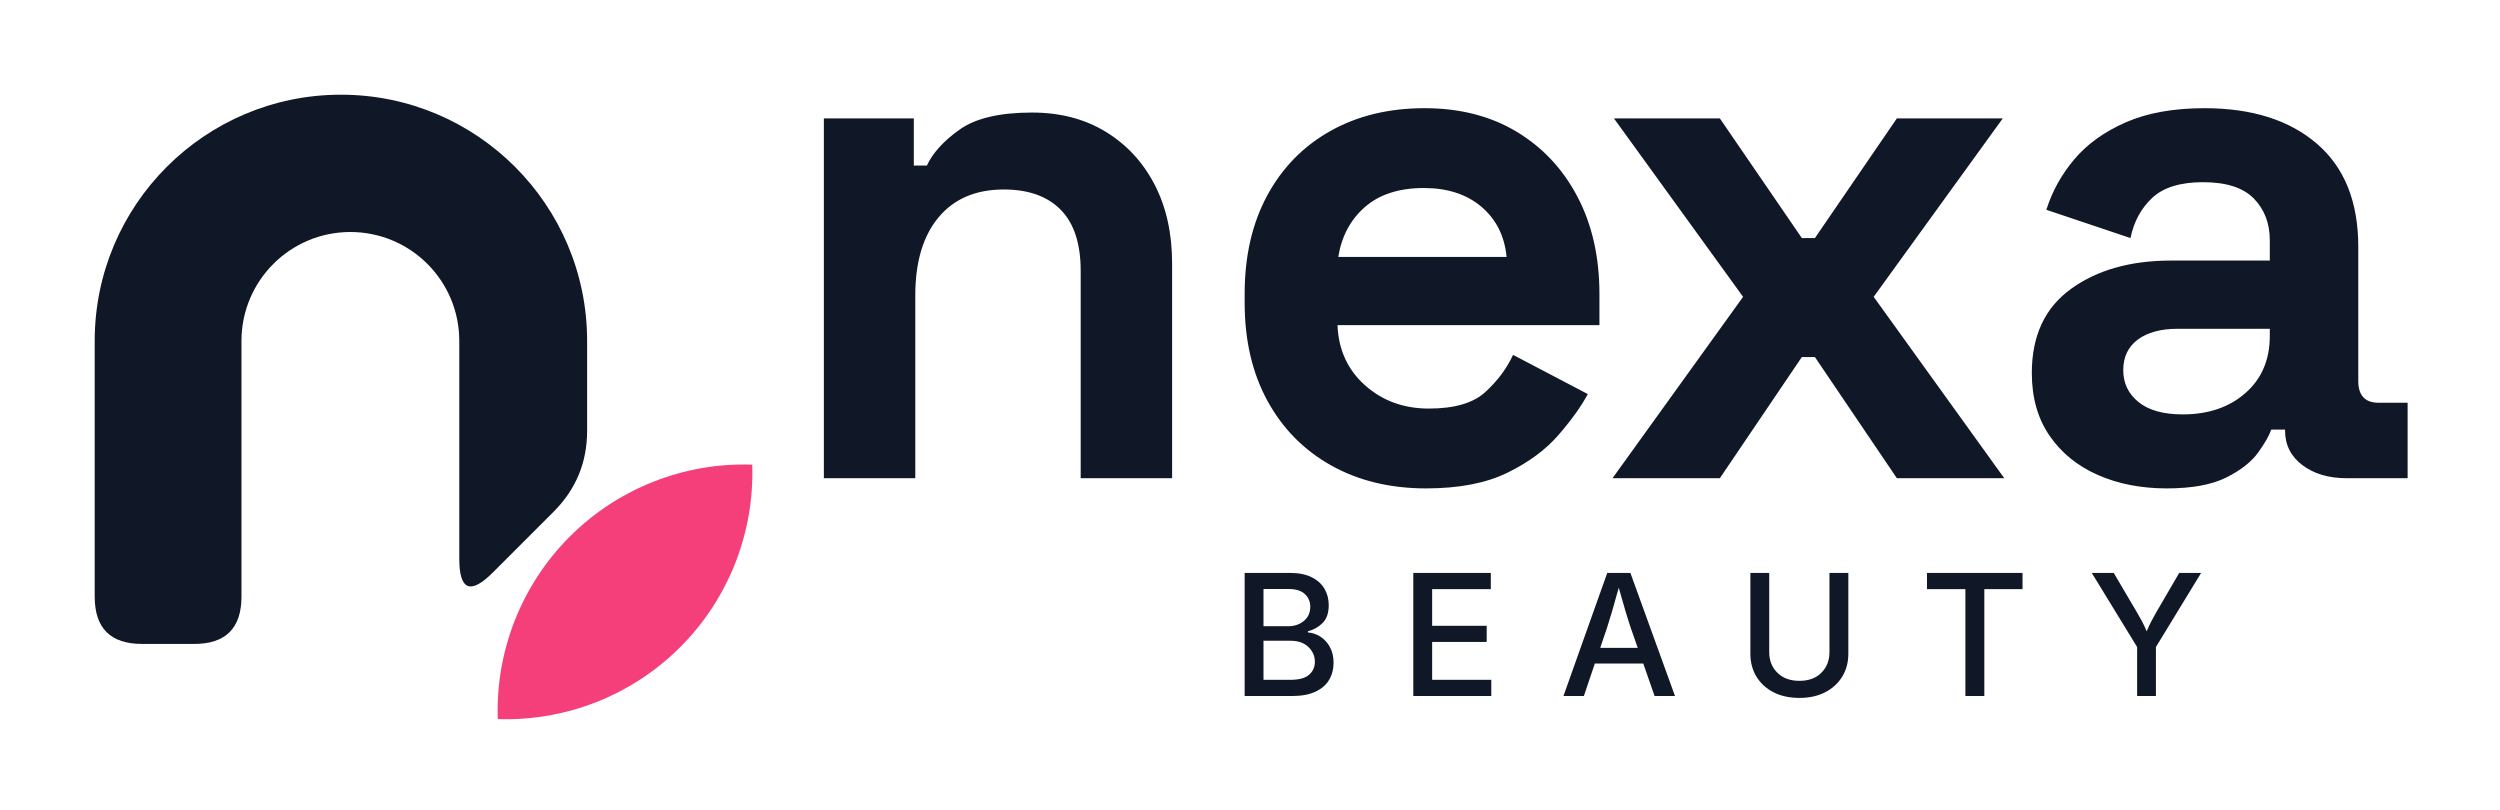
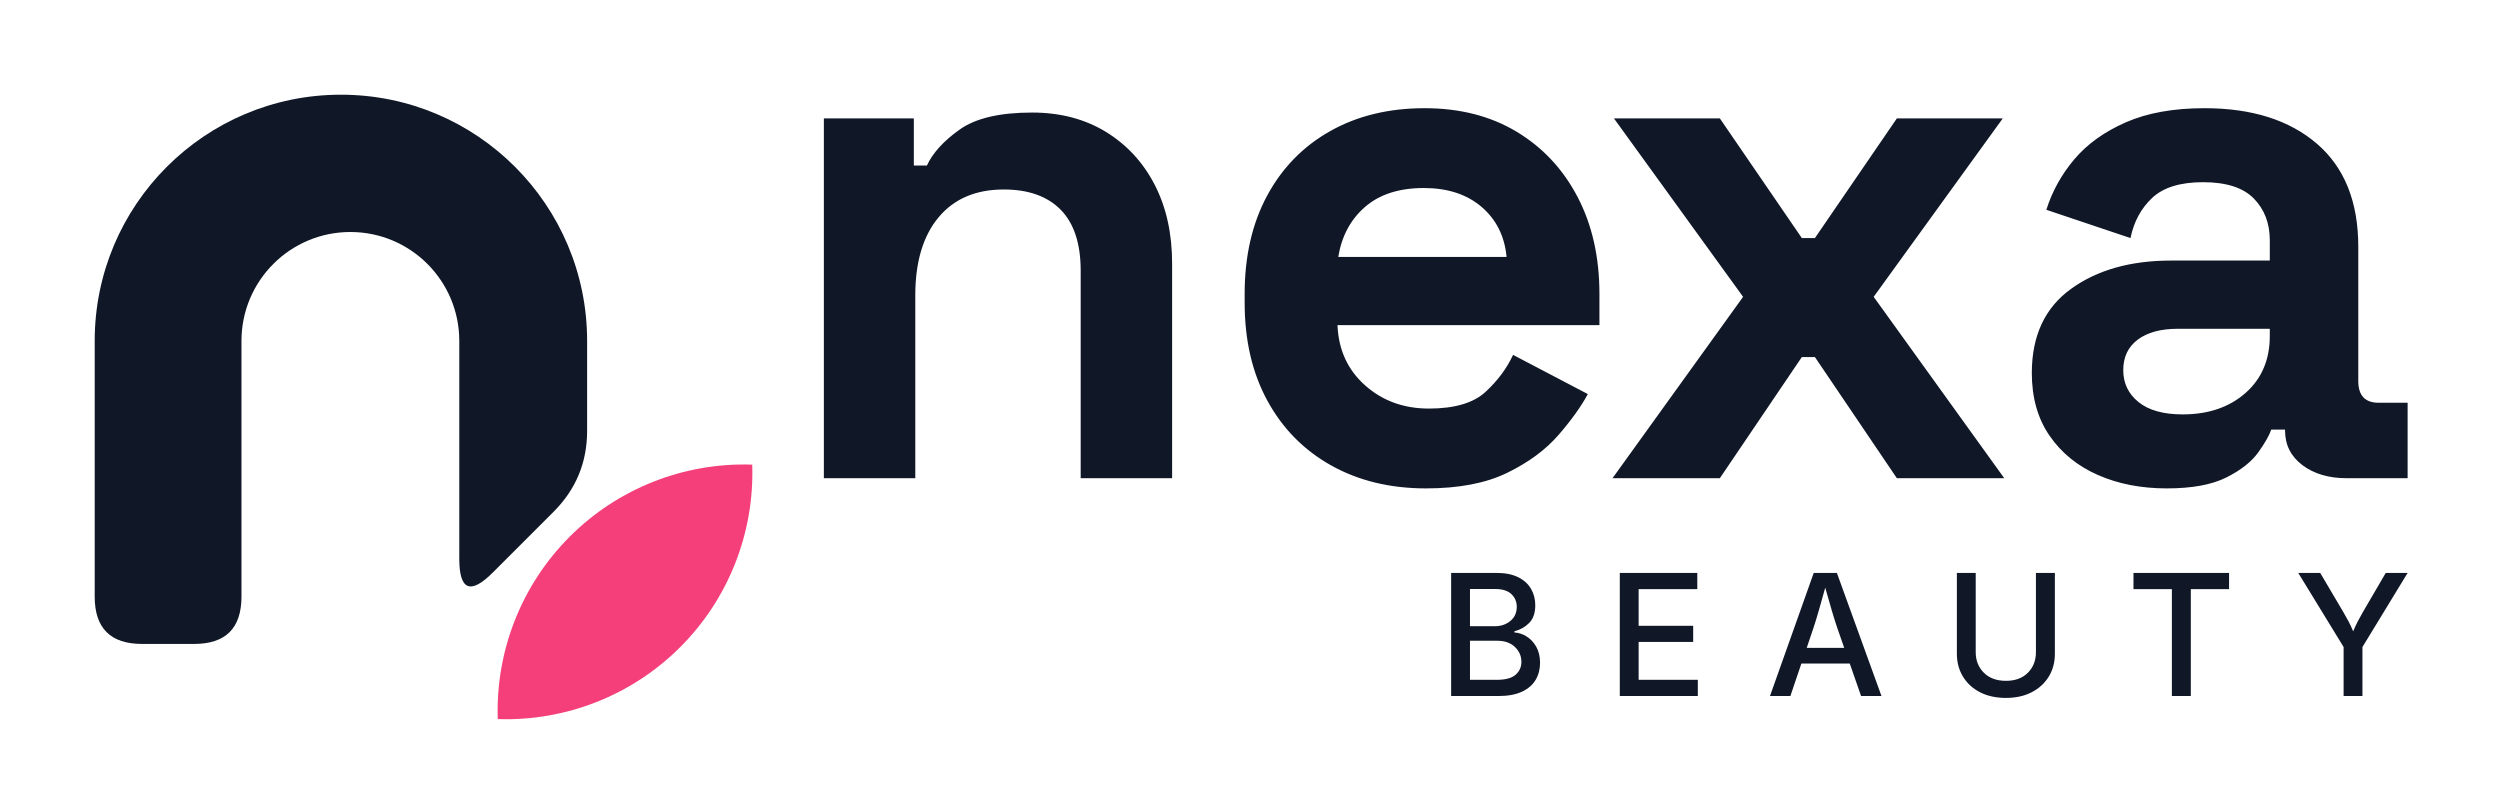
<svg xmlns="http://www.w3.org/2000/svg" viewBox="0 0 528 171">
  <g transform="translate(-44 -22)">
    <path d="M 64 94 A 52 52 0 0 1 168 94 L 168 113 Q 168 123 160.93 130.07 L 148.07 142.93 Q 141 150 141 140 L 141 94 A 23 23 0 0 0 95 94 L 95 148 Q 95 158 85 158 L 74 158 Q 64 158 64 148 Z" fill="#101828" />
    <path d="M 149.13 173.87 A 52.01 52.01 0 0 1 202.87 120.13 A 52.01 52.01 0 0 1 149.13 173.87 Z" fill="#F43F7A" />
    <path d="M237.31 123L218 123L218 47L237 47L237 56.96L239.76 56.96Q241.60 52.98 246.65 49.38Q251.71 45.77 261.98 45.77L261.98 45.77Q270.86 45.77 277.53 49.83Q284.19 53.90 287.87 61.02Q291.55 68.15 291.55 77.65L291.55 77.65L291.55 123L272.24 123L272.24 79.18Q272.24 70.60 268.03 66.31Q263.81 62.02 256 62.02L256 62.02Q247.11 62.02 242.21 67.92Q237.31 73.81 237.31 84.39L237.31 84.39L237.31 123ZM345.18 125.15L345.18 125.15Q333.84 125.15 325.18 120.32Q316.52 115.49 311.70 106.68Q306.87 97.87 306.87 85.92L306.87 85.92L306.87 84.08Q306.87 72.13 311.62 63.32Q316.37 54.51 324.95 49.68Q333.53 44.85 344.87 44.85L344.87 44.85Q356.06 44.85 364.33 49.83Q372.60 54.81 377.20 63.63Q381.80 72.44 381.80 84.08L381.80 84.08L381.80 90.67L326.48 90.67Q326.79 98.48 332.31 103.39Q337.82 108.29 345.79 108.29L345.79 108.29Q353.91 108.29 357.74 104.77Q361.57 101.24 363.56 96.95L363.56 96.95L379.35 105.23Q377.20 109.21 373.14 113.88Q369.08 118.56 362.34 121.85Q355.60 125.15 345.18 125.15ZM326.64 76.27L326.64 76.27L362.19 76.27Q361.57 69.68 356.90 65.69Q352.23 61.71 344.72 61.71L344.72 61.71Q336.90 61.71 332.31 65.69Q327.71 69.68 326.64 76.27ZM407.23 123L384.56 123L412.14 84.69L384.86 47L407.23 47L424.55 72.28L427.31 72.28L444.62 47L466.99 47L439.72 84.69L467.30 123L444.62 123L427.31 97.41L424.55 97.41L407.23 123ZM501.62 125.15L501.62 125.15Q493.50 125.15 487.06 122.31Q480.63 119.48 476.88 114.04Q473.12 108.60 473.12 100.78L473.12 100.78Q473.12 88.98 481.40 83.01Q489.67 77.03 502.54 77.03L502.54 77.03L523.38 77.03L523.38 72.74Q523.38 67.38 520.01 63.93Q516.64 60.48 509.28 60.48L509.28 60.48Q502.08 60.48 498.56 63.78Q495.03 67.07 493.96 72.28L493.96 72.28L476.19 66.31Q478.02 60.48 482.08 55.66Q486.15 50.83 492.96 47.84Q499.78 44.85 509.59 44.85L509.59 44.85Q524.60 44.85 533.34 52.36Q542.07 59.87 542.07 74.12L542.07 74.12L542.07 102.47Q542.07 107.06 546.36 107.06L546.36 107.06L552.49 107.06L552.49 123L539.62 123Q533.95 123 530.27 120.24Q526.60 117.48 526.60 112.89L526.60 112.89L526.60 112.73L523.69 112.73Q523.07 114.57 520.93 117.56Q518.78 120.55 514.19 122.85Q509.59 125.15 501.62 125.15ZM504.99 109.52L504.99 109.52Q513.11 109.52 518.25 105.00Q523.38 100.48 523.38 92.97L523.38 92.97L523.38 91.44L503.92 91.44Q498.56 91.44 495.49 93.73Q492.43 96.03 492.43 100.17L492.43 100.17Q492.43 104.31 495.65 106.91Q498.86 109.52 504.99 109.52Z" fill="#101828" />
-     <path d="M316.87 169L306.87 169L306.87 143L316.45 143Q319.21 143 321.02 143.91Q322.84 144.81 323.74 146.36Q324.63 147.90 324.63 149.82L324.63 149.82Q324.63 152.27 323.34 153.57Q322.05 154.87 320.24 155.32L320.24 155.32L320.24 155.58Q321.55 155.65 322.79 156.41Q324.02 157.17 324.84 158.58Q325.65 160.00 325.65 161.99L325.65 161.99Q325.65 163.99 324.71 165.58Q323.78 167.17 321.83 168.08Q319.89 169 316.87 169L316.87 169ZM310.85 157.33L310.85 165.58L316.47 165.58Q319.28 165.58 320.49 164.50Q321.70 163.42 321.70 161.79L321.70 161.79Q321.70 159.96 320.33 158.64Q318.96 157.33 316.63 157.33L316.63 157.33L310.85 157.33ZM310.85 146.40L310.85 154.26L316.07 154.26Q318.04 154.26 319.38 153.14Q320.73 152.02 320.73 150.15L320.73 150.15Q320.73 148.55 319.60 147.48Q318.47 146.40 316.17 146.40L316.17 146.40L310.85 146.40ZM358.96 169L342.49 169L342.49 143L358.86 143L358.86 146.42L346.47 146.42L346.47 154.17L357.99 154.17L357.99 157.57L346.47 157.57L346.47 165.58L358.96 165.58L358.96 169ZM378.51 169L374.20 169L383.45 143L388.34 143L397.76 169L393.45 169L391.06 162.14L380.83 162.14L378.51 169ZM383.42 154.53L381.97 158.83L389.89 158.83L388.39 154.53Q387.87 152.98 387.26 150.93Q386.64 148.88 385.88 146.12L385.88 146.12Q385.11 148.92 384.51 150.98Q383.90 153.05 383.42 154.53L383.42 154.53ZM424.04 169.40L424.04 169.40Q420.90 169.40 418.57 168.21Q416.24 167.01 414.96 164.90Q413.68 162.79 413.68 160.07L413.68 160.07L413.68 143L417.66 143L417.66 159.73Q417.66 162.37 419.38 164.08Q421.10 165.79 424.04 165.79L424.04 165.79Q426.98 165.79 428.68 164.08Q430.38 162.37 430.38 159.73L430.38 159.73L430.38 143L434.37 143L434.37 160.07Q434.37 162.79 433.08 164.90Q431.79 167.01 429.47 168.21Q427.15 169.40 424.04 169.40ZM459.09 146.42L450.98 146.42L450.98 143L471.16 143L471.16 146.42L463.09 146.42L463.09 169L459.09 169L459.09 146.42ZM499.33 169L495.36 169L495.36 158.65L485.78 143L490.42 143L495.30 151.29Q495.91 152.32 496.41 153.25Q496.91 154.19 497.38 155.34L497.38 155.34Q497.87 154.15 498.36 153.22Q498.85 152.28 499.42 151.29L499.42 151.29L504.25 143L508.88 143L499.33 158.65L499.33 169Z" fill="#101828" />
+     <path d="M360.48 169L350.48 169L350.48 143L360.06 143Q362.82 143 364.64 143.91Q366.45 144.81 367.35 146.36Q368.25 147.90 368.25 149.82L368.25 149.82Q368.25 152.27 366.96 153.57Q365.67 154.87 363.85 155.32L363.85 155.32L363.85 155.58Q365.16 155.65 366.40 156.41Q367.64 157.17 368.45 158.58Q369.26 160.00 369.26 161.99L369.26 161.99Q369.26 163.99 368.33 165.58Q367.39 167.17 365.45 168.08Q363.50 169 360.48 169L360.48 169ZM354.46 157.33L354.46 165.58L360.08 165.58Q362.89 165.58 364.10 164.50Q365.32 163.42 365.32 161.79L365.32 161.79Q365.32 159.96 363.95 158.64Q362.58 157.33 360.24 157.33L360.24 157.33L354.46 157.33ZM354.46 146.40L354.46 154.26L359.68 154.26Q361.65 154.26 363.00 153.14Q364.34 152.02 364.34 150.15L364.34 150.15Q364.34 148.55 363.21 147.48Q362.09 146.40 359.78 146.40L359.78 146.40L354.46 146.40ZM402.58 169L386.10 169L386.10 143L402.47 143L402.47 146.42L390.08 146.42L390.08 154.17L401.60 154.17L401.60 157.57L390.08 157.57L390.08 165.58L402.58 165.58L402.58 169ZM422.13 169L417.82 169L427.06 143L431.95 143L441.37 169L437.06 169L434.67 162.14L424.45 162.14L422.13 169ZM427.03 154.53L425.58 158.83L433.50 158.83L432.00 154.53Q431.48 152.98 430.87 150.93Q430.26 148.88 429.49 146.12L429.49 146.12Q428.72 148.92 428.12 150.98Q427.52 153.05 427.03 154.53L427.03 154.53ZM467.66 169.40L467.66 169.40Q464.52 169.40 462.19 168.21Q459.86 167.01 458.58 164.90Q457.29 162.79 457.29 160.07L457.29 160.07L457.29 143L461.27 143L461.27 159.73Q461.27 162.37 462.99 164.08Q464.71 165.79 467.66 165.79L467.66 165.79Q470.59 165.79 472.29 164.08Q473.99 162.37 473.99 159.73L473.99 159.73L473.99 143L477.99 143L477.99 160.07Q477.99 162.79 476.70 164.90Q475.41 167.01 473.08 168.21Q470.76 169.40 467.66 169.40ZM502.70 146.42L494.59 146.42L494.59 143L514.78 143L514.78 146.42L506.70 146.42L506.70 169L502.70 169L502.70 146.42ZM542.95 169L538.97 169L538.97 158.65L529.39 143L534.03 143L538.92 151.29Q539.53 152.32 540.02 153.25Q540.52 154.19 540.99 155.34L540.99 155.34Q541.48 154.15 541.97 153.22Q542.46 152.28 543.03 151.29L543.03 151.29L547.87 143L552.49 143L542.95 158.65L542.95 169Z" fill="#101828" />
  </g>
</svg>
